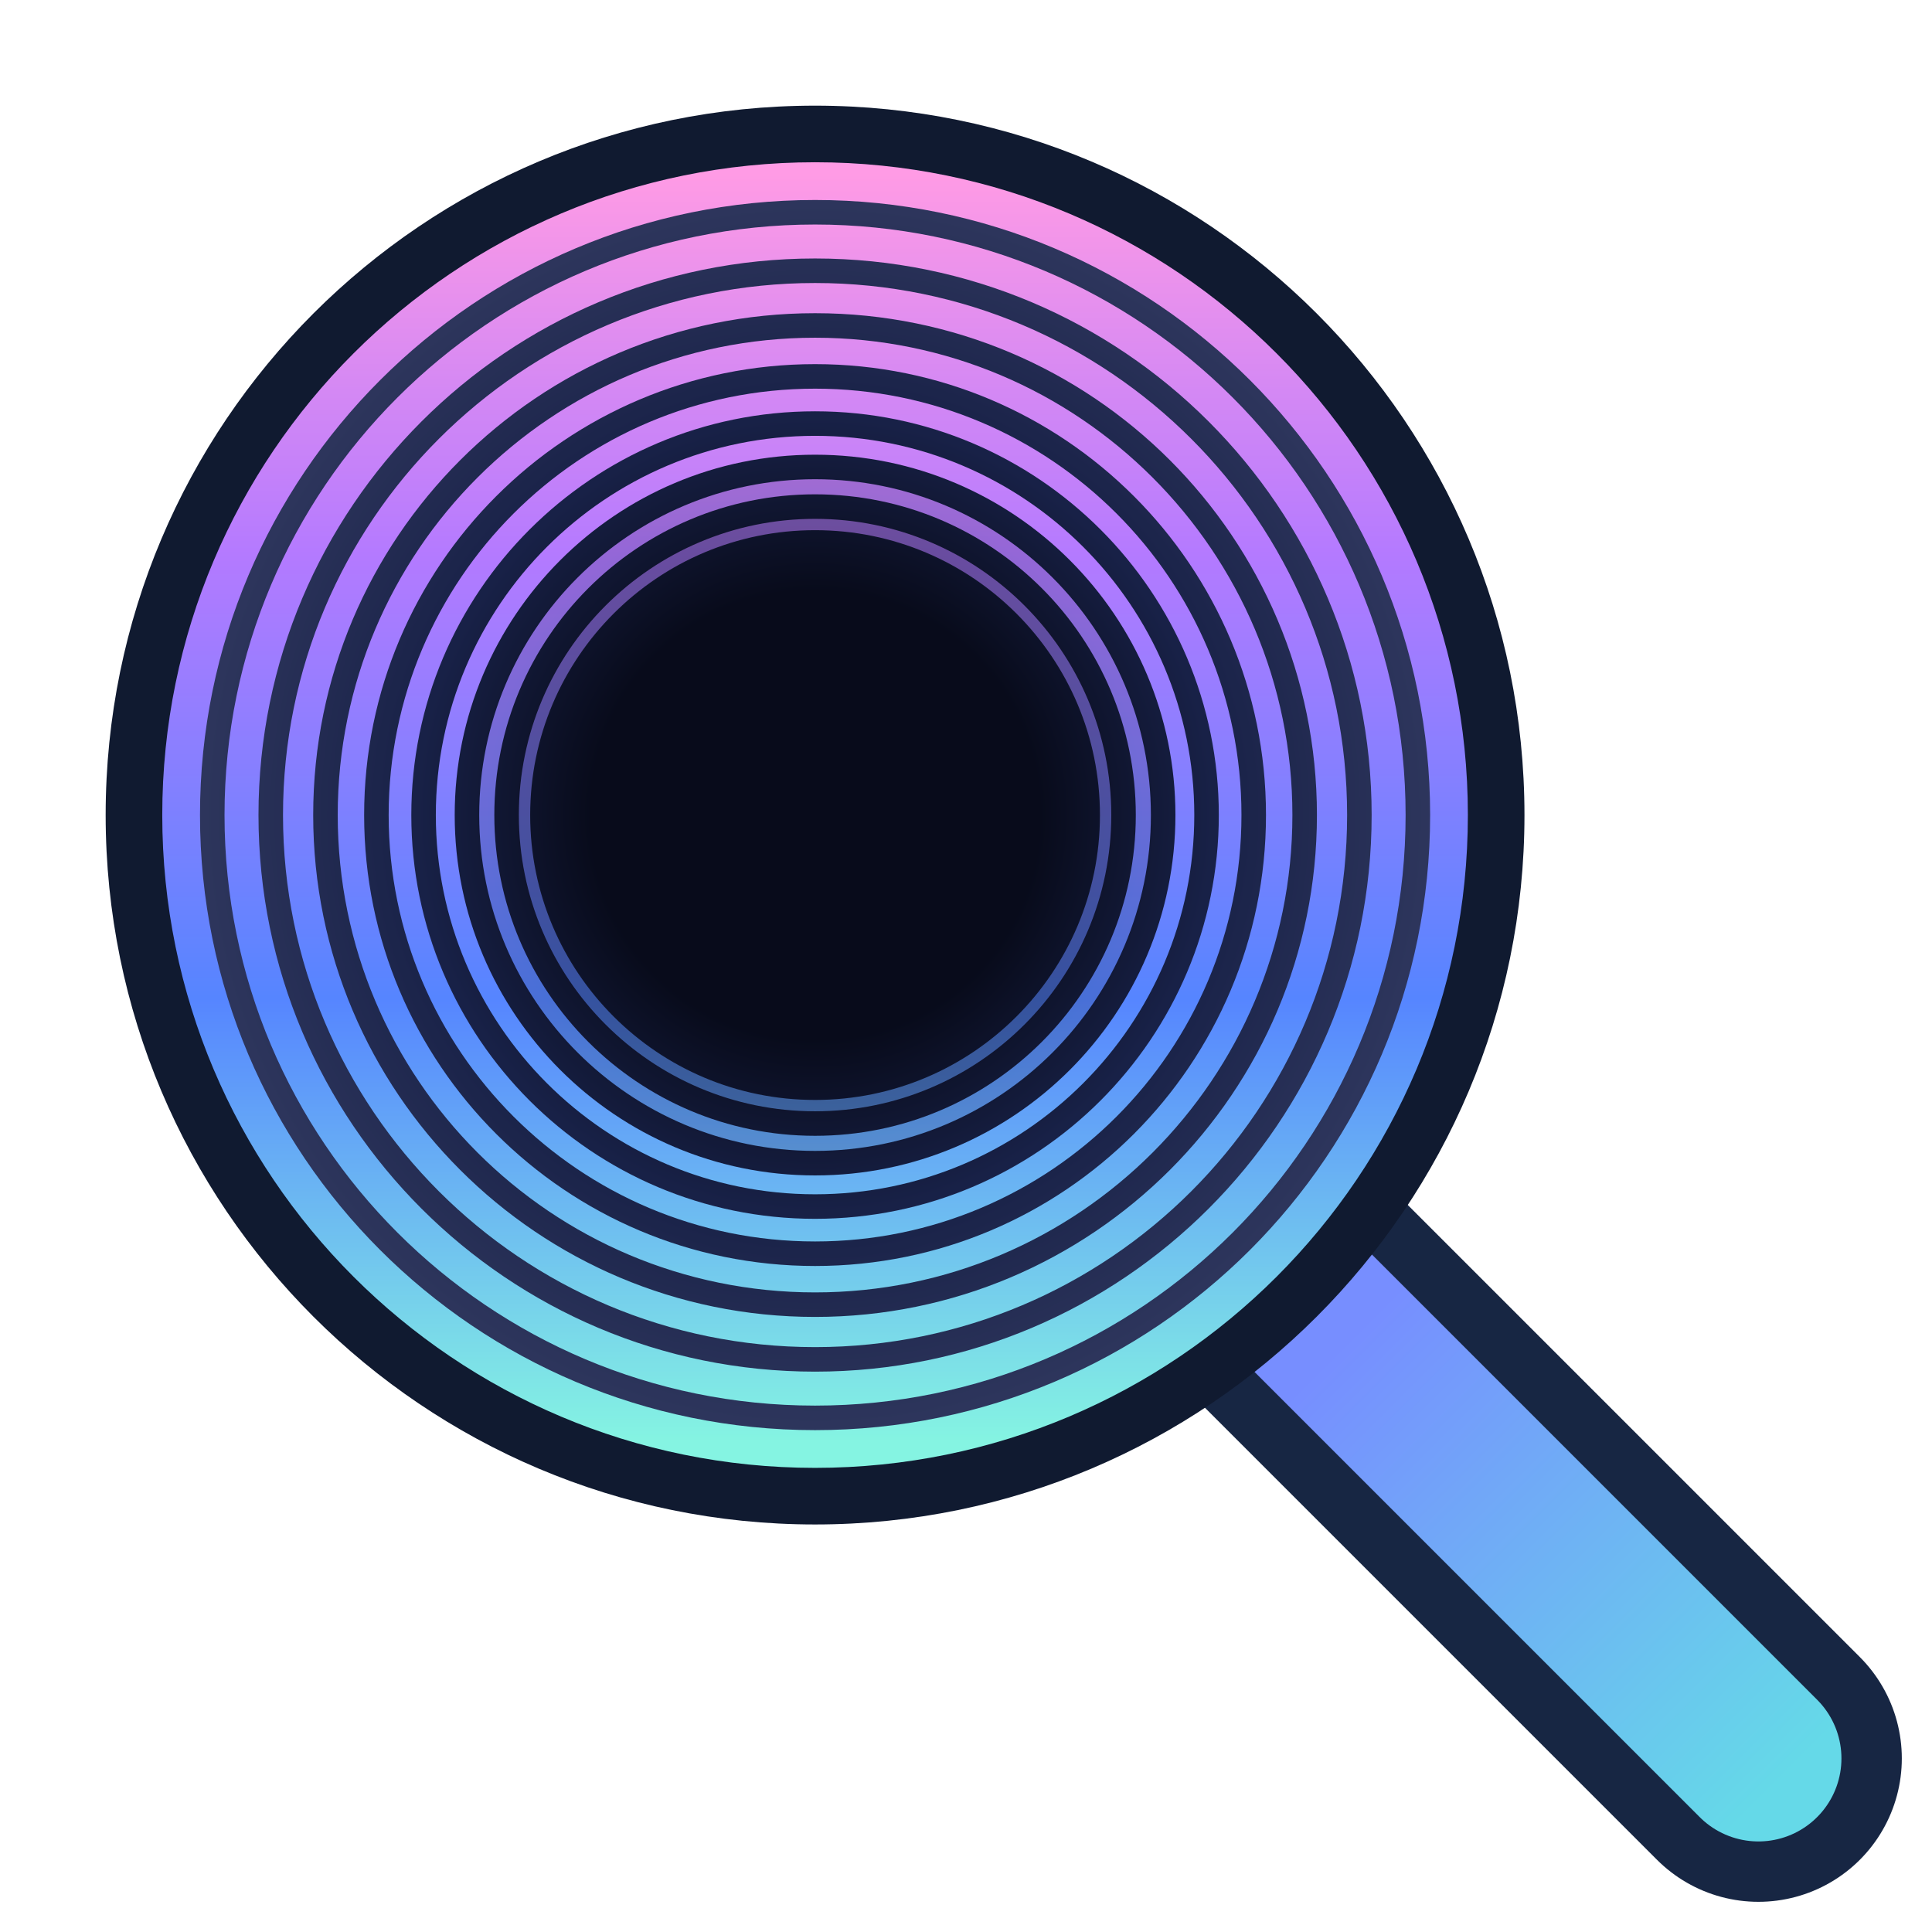
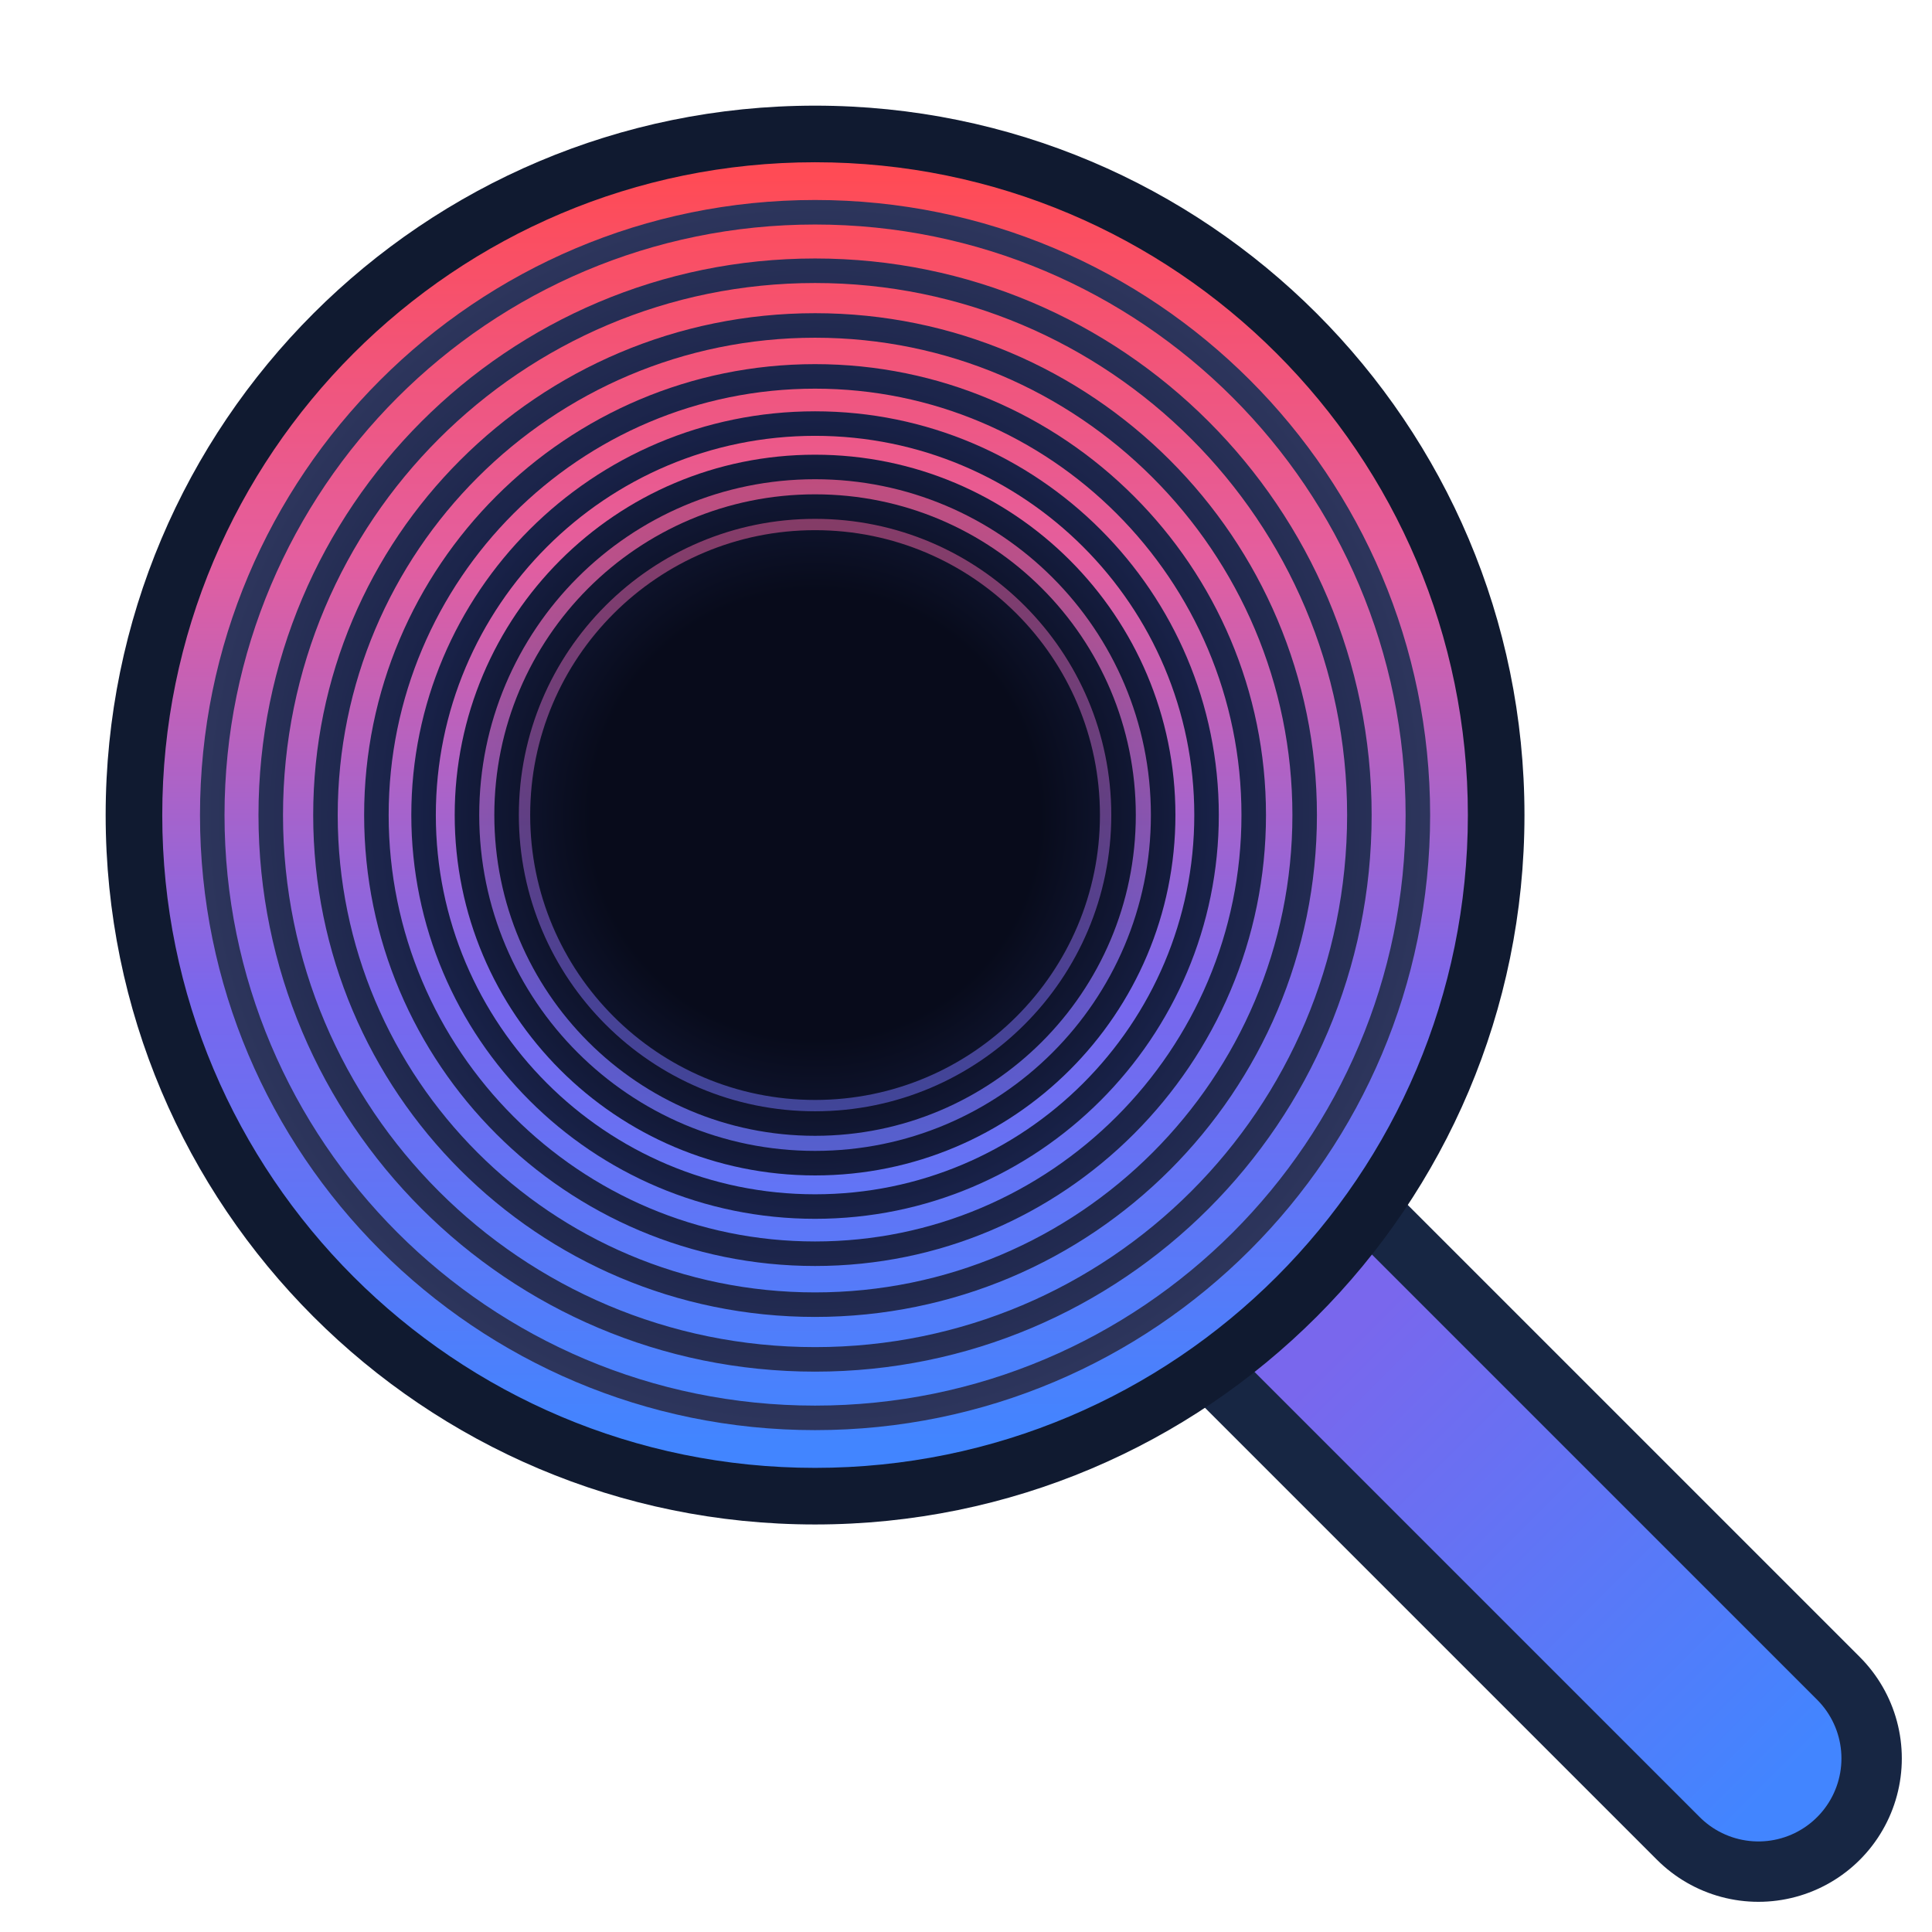
<svg xmlns="http://www.w3.org/2000/svg" viewBox="0 0 256 256" fill="none">
  <defs>
    <linearGradient id="rings" x1="108" y1="23" x2="108" y2="191" gradientUnits="userSpaceOnUse">
-       <stop stop-color="#ff9be5" />
-       <stop offset=".3" stop-color="#b47aff" />
-       <stop offset=".65" stop-color="#5685ff" />
-       <stop offset="1" stop-color="#85f4e2" />
+       <stop stop-color="#ff4b55" />
+       <stop offset=".3" stop-color="#e45e9e" />
+       <stop offset=".65" stop-color="#7967ed" />
+       <stop offset="1" stop-color="#4285ff" />
    </linearGradient>
    <linearGradient id="handle" x1="178" y1="178" x2="236" y2="236" gradientUnits="userSpaceOnUse">
-       <stop stop-color="#778eff" />
-       <stop offset="1" stop-color="#65d9e8" />
+       <stop stop-color="#7967ed" />
+       <stop offset="1" stop-color="#4285ff" />
    </linearGradient>
    <radialGradient id="depth" cx="108" cy="108" r="85" gradientUnits="userSpaceOnUse">
      <stop offset=".35" stop-color="#080b1b" />
      <stop offset=".62" stop-color="#182147" />
      <stop offset="1" stop-color="#30385f" />
    </radialGradient>
  </defs>
  <path d="m171 171 62 62" stroke="#172643" stroke-width="38" stroke-linecap="round" />
  <path d="m174 174 59 59" stroke="url(#handle)" stroke-width="22" stroke-linecap="round" />
  <circle cx="108" cy="108" r="94" fill="#101a30" />
  <circle cx="108" cy="108" r="85" fill="url(#depth)" />
  <g stroke="url(#rings)">
    <circle cx="108" cy="108" r="84" stroke-width="5" />
    <circle cx="108" cy="108" r="76" stroke-width="4.5" />
    <circle cx="108" cy="108" r="68.5" stroke-width="4" />
    <circle cx="108" cy="108" r="61.5" stroke-width="3.5" />
    <circle cx="108" cy="108" r="55" stroke-width="3" />
    <circle cx="108" cy="108" r="49" stroke-width="2.5" />
    <circle cx="108" cy="108" r="43.5" stroke-width="2" opacity=".8" />
    <circle cx="108" cy="108" r="38.5" stroke-width="1.5" opacity=".55" />
  </g>
</svg>
